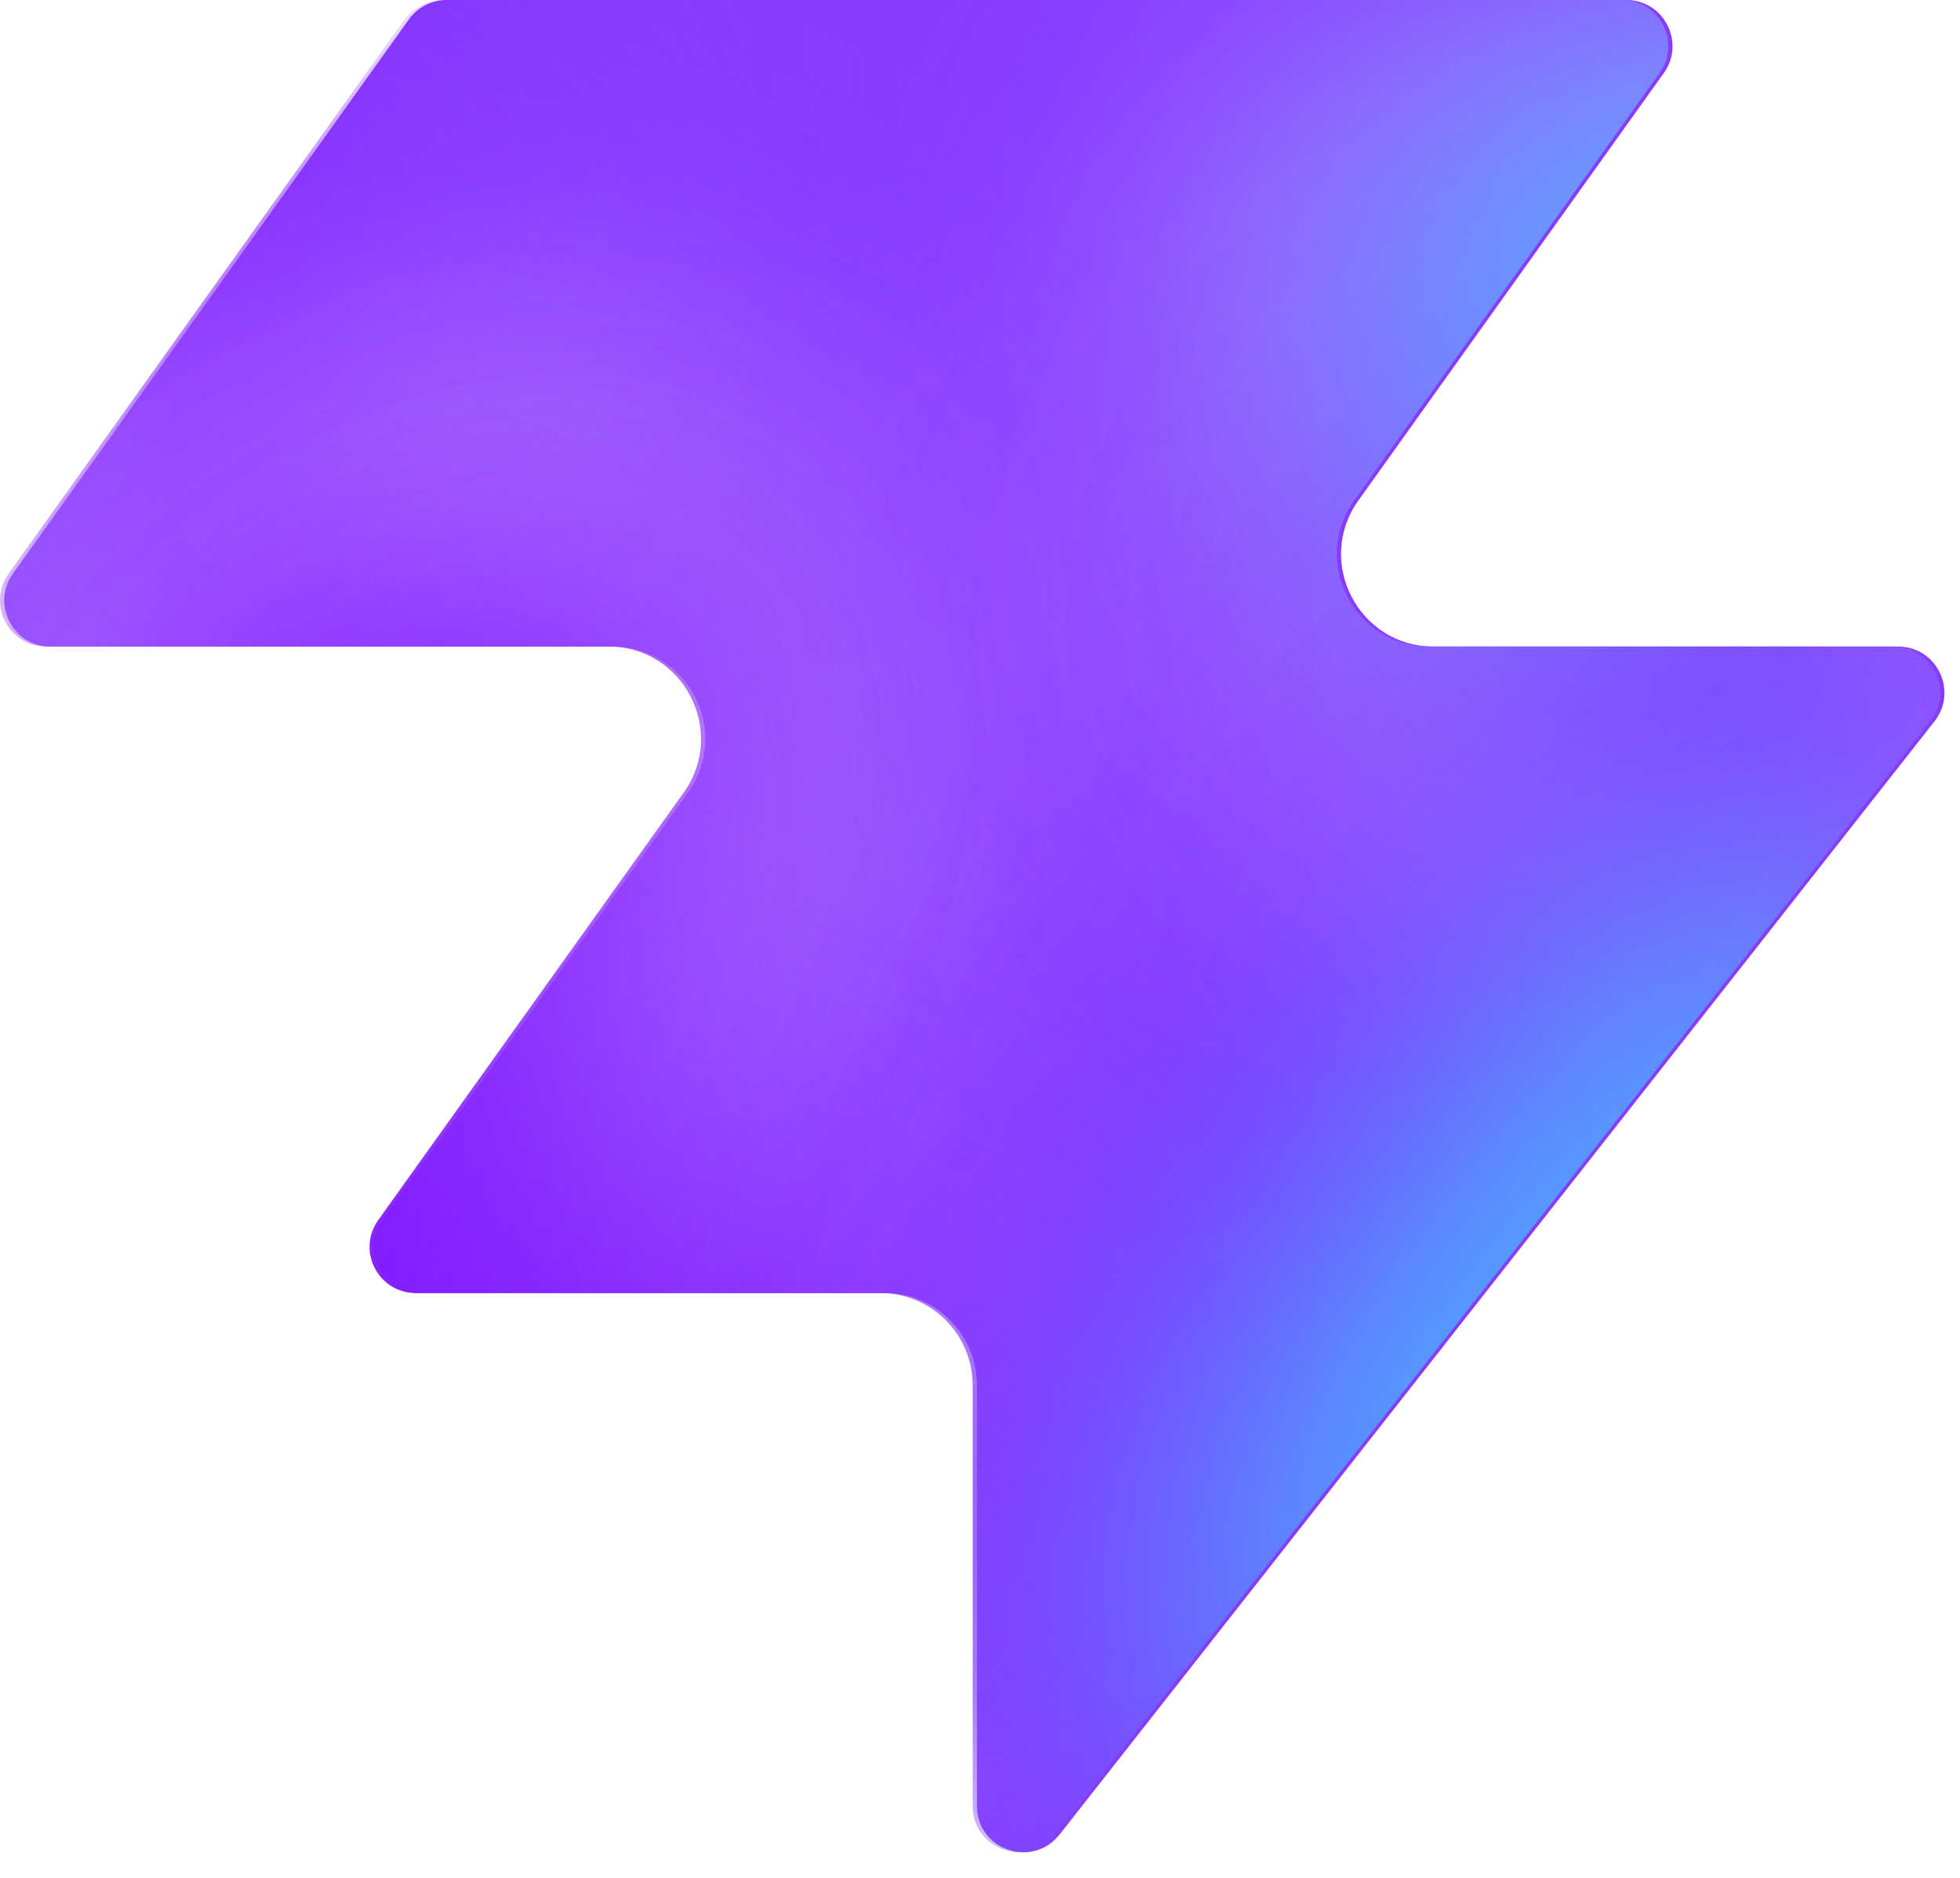
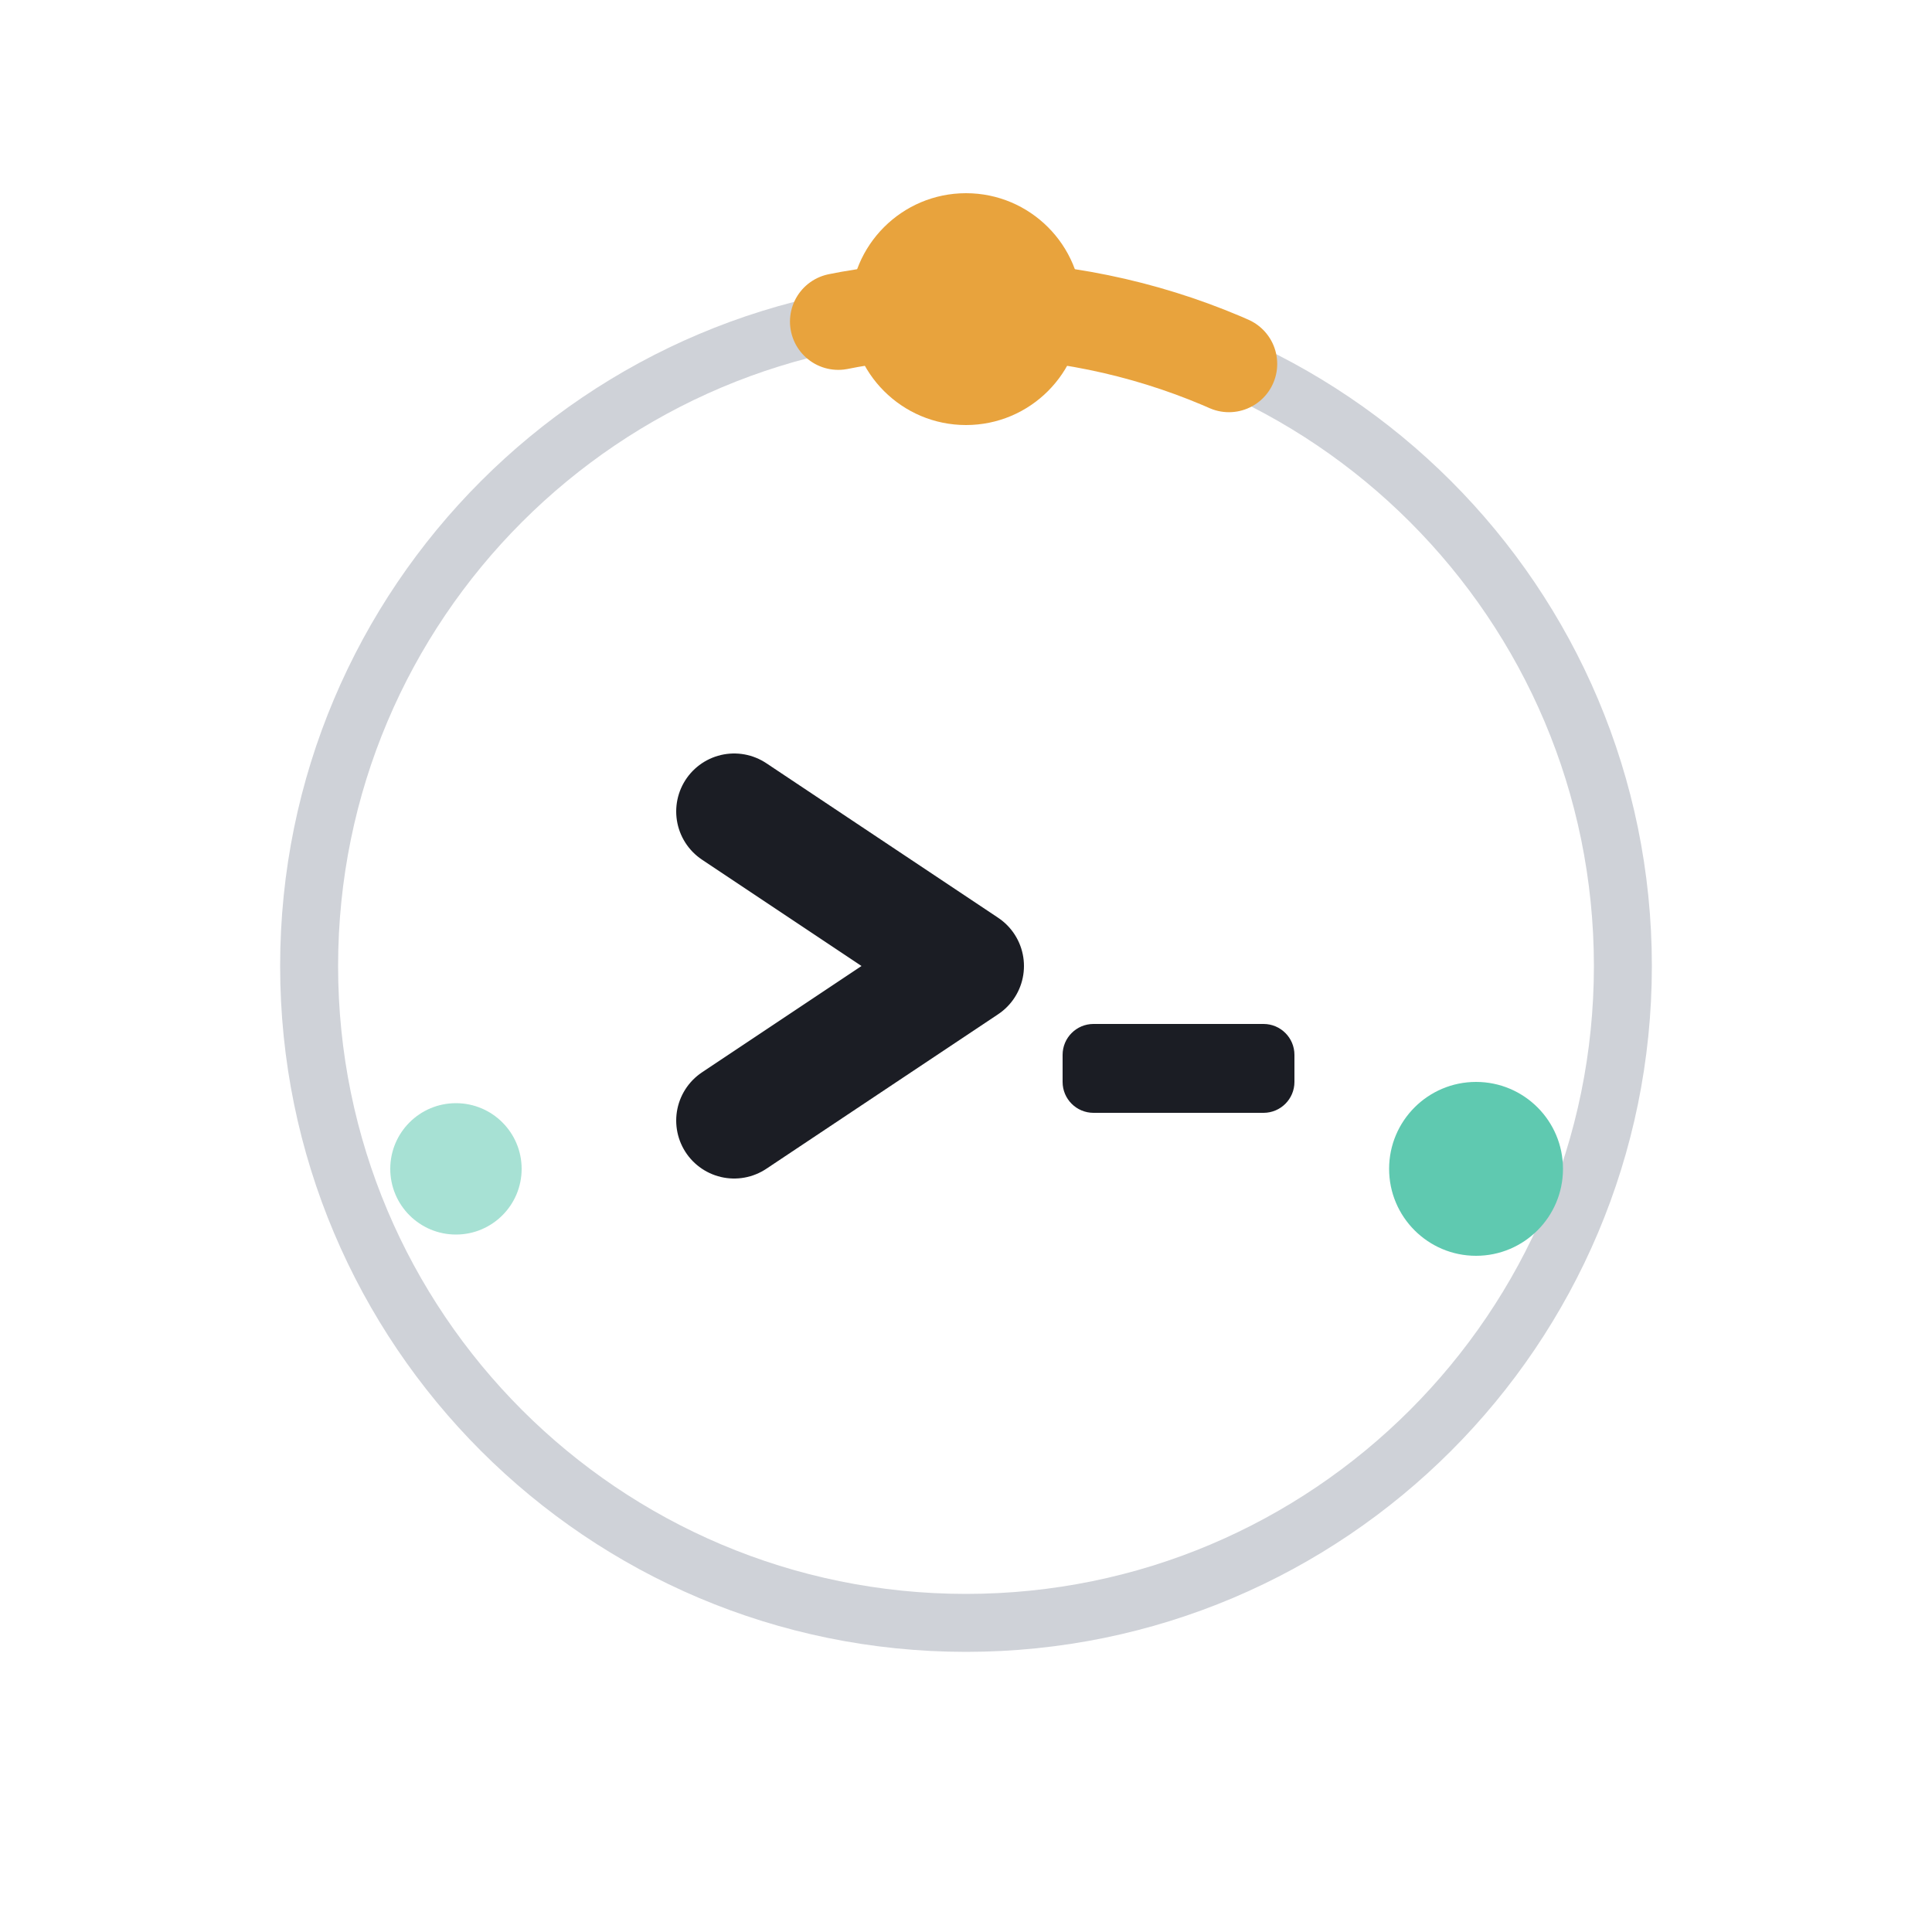
- <svg xmlns="http://www.w3.org/2000/svg" width="48" height="46" fill="none" viewBox="0 0 48 46">
-   <path fill="#863bff" d="M25.946 44.938c-.664.845-2.021.375-2.021-.698V33.937a2.26 2.26 0 0 0-2.262-2.262H10.287c-.92 0-1.456-1.04-.92-1.788l7.48-10.471c1.07-1.497 0-3.578-1.842-3.578H1.237c-.92 0-1.456-1.04-.92-1.788L10.013.474c.214-.297.556-.474.92-.474h28.894c.92 0 1.456 1.04.92 1.788l-7.48 10.471c-1.07 1.498 0 3.579 1.842 3.579h11.377c.943 0 1.473 1.088.89 1.83L25.947 44.94z" style="fill:#863bff;fill:color(display-p3 .525 .23 1);fill-opacity:1" />
-   <mask id="a" width="48" height="46" x="0" y="0" maskUnits="userSpaceOnUse" style="mask-type:alpha">
-     <path fill="#000" d="M25.842 44.938c-.664.844-2.021.375-2.021-.698V33.937a2.26 2.26 0 0 0-2.262-2.262H10.183c-.92 0-1.456-1.04-.92-1.788l7.48-10.471c1.07-1.498 0-3.579-1.842-3.579H1.133c-.92 0-1.456-1.04-.92-1.787L9.91.473c.214-.297.556-.474.92-.474h28.894c.92 0 1.456 1.04.92 1.788l-7.48 10.471c-1.07 1.498 0 3.578 1.842 3.578h11.377c.943 0 1.473 1.088.89 1.832L25.843 44.94z" style="fill:#000;fill-opacity:1" />
-   </mask>
-   <g mask="url(#a)">
-     <g filter="url(#b)">
-       <ellipse cx="5.508" cy="14.704" fill="#ede6ff" rx="5.508" ry="14.704" style="fill:#ede6ff;fill:color(display-p3 .927 .903 1);fill-opacity:1" transform="matrix(.00324 1 1 -.00324 -4.47 31.516)" />
-     </g>
-     <g filter="url(#c)">
-       <ellipse cx="10.399" cy="29.851" fill="#ede6ff" rx="10.399" ry="29.851" style="fill:#ede6ff;fill:color(display-p3 .927 .903 1);fill-opacity:1" transform="matrix(.00324 1 1 -.00324 -39.328 7.883)" />
-     </g>
-     <g filter="url(#d)">
-       <ellipse cx="5.508" cy="30.487" fill="#7e14ff" rx="5.508" ry="30.487" style="fill:#7e14ff;fill:color(display-p3 .492 .077 1);fill-opacity:1" transform="rotate(89.814 -25.913 -14.639)scale(1 -1)" />
-     </g>
-     <g filter="url(#e)">
-       <ellipse cx="5.508" cy="30.599" fill="#7e14ff" rx="5.508" ry="30.599" style="fill:#7e14ff;fill:color(display-p3 .492 .077 1);fill-opacity:1" transform="rotate(89.814 -32.644 -3.334)scale(1 -1)" />
-     </g>
-     <g filter="url(#f)">
-       <ellipse cx="5.508" cy="30.599" fill="#7e14ff" rx="5.508" ry="30.599" style="fill:#7e14ff;fill:color(display-p3 .492 .077 1);fill-opacity:1" transform="matrix(.00324 1 1 -.00324 -34.34 30.47)" />
-     </g>
-     <g filter="url(#g)">
-       <ellipse cx="14.072" cy="22.078" fill="#ede6ff" rx="14.072" ry="22.078" style="fill:#ede6ff;fill:color(display-p3 .927 .903 1);fill-opacity:1" transform="rotate(93.35 24.506 48.493)scale(-1 1)" />
-     </g>
-     <g filter="url(#h)">
-       <ellipse cx="3.47" cy="21.501" fill="#7e14ff" rx="3.47" ry="21.501" style="fill:#7e14ff;fill:color(display-p3 .492 .077 1);fill-opacity:1" transform="rotate(89.009 28.708 47.59)scale(-1 1)" />
-     </g>
-     <g filter="url(#i)">
-       <ellipse cx="3.47" cy="21.501" fill="#7e14ff" rx="3.47" ry="21.501" style="fill:#7e14ff;fill:color(display-p3 .492 .077 1);fill-opacity:1" transform="rotate(89.009 28.708 47.59)scale(-1 1)" />
-     </g>
-     <g filter="url(#j)">
-       <ellipse cx=".387" cy="8.972" fill="#7e14ff" rx="4.407" ry="29.108" style="fill:#7e14ff;fill:color(display-p3 .492 .077 1);fill-opacity:1" transform="rotate(39.51 .387 8.972)" />
-     </g>
-     <g filter="url(#k)">
-       <ellipse cx="47.523" cy="-6.092" fill="#7e14ff" rx="4.407" ry="29.108" style="fill:#7e14ff;fill:color(display-p3 .492 .077 1);fill-opacity:1" transform="rotate(37.892 47.523 -6.092)" />
-     </g>
-     <g filter="url(#l)">
-       <ellipse cx="41.412" cy="6.333" fill="#47bfff" rx="5.971" ry="9.665" style="fill:#47bfff;fill:color(display-p3 .28 .748 1);fill-opacity:1" transform="rotate(37.892 41.412 6.333)" />
-     </g>
-     <g filter="url(#m)">
-       <ellipse cx="-1.879" cy="38.332" fill="#7e14ff" rx="4.407" ry="29.108" style="fill:#7e14ff;fill:color(display-p3 .492 .077 1);fill-opacity:1" transform="rotate(37.892 -1.88 38.332)" />
-     </g>
-     <g filter="url(#n)">
-       <ellipse cx="-1.879" cy="38.332" fill="#7e14ff" rx="4.407" ry="29.108" style="fill:#7e14ff;fill:color(display-p3 .492 .077 1);fill-opacity:1" transform="rotate(37.892 -1.88 38.332)" />
-     </g>
-     <g filter="url(#o)">
-       <ellipse cx="35.651" cy="29.907" fill="#7e14ff" rx="4.407" ry="29.108" style="fill:#7e14ff;fill:color(display-p3 .492 .077 1);fill-opacity:1" transform="rotate(37.892 35.651 29.907)" />
-     </g>
-     <g filter="url(#p)">
-       <ellipse cx="38.418" cy="32.4" fill="#47bfff" rx="5.971" ry="15.297" style="fill:#47bfff;fill:color(display-p3 .28 .748 1);fill-opacity:1" transform="rotate(37.892 38.418 32.4)" />
-     </g>
-   </g>
-   <defs>
-     <filter id="b" width="60.045" height="41.654" x="-19.77" y="16.149" color-interpolation-filters="sRGB" filterUnits="userSpaceOnUse">
-       <feFlood flood-opacity="0" result="BackgroundImageFix" />
-       <feBlend in="SourceGraphic" in2="BackgroundImageFix" result="shape" />
-       <feGaussianBlur result="effect1_foregroundBlur_2002_17158" stdDeviation="7.659" />
-     </filter>
-     <filter id="c" width="90.34" height="51.437" x="-54.613" y="-7.533" color-interpolation-filters="sRGB" filterUnits="userSpaceOnUse">
-       <feFlood flood-opacity="0" result="BackgroundImageFix" />
-       <feBlend in="SourceGraphic" in2="BackgroundImageFix" result="shape" />
-       <feGaussianBlur result="effect1_foregroundBlur_2002_17158" stdDeviation="7.659" />
-     </filter>
-     <filter id="d" width="79.355" height="29.4" x="-49.64" y="2.03" color-interpolation-filters="sRGB" filterUnits="userSpaceOnUse">
-       <feFlood flood-opacity="0" result="BackgroundImageFix" />
-       <feBlend in="SourceGraphic" in2="BackgroundImageFix" result="shape" />
-       <feGaussianBlur result="effect1_foregroundBlur_2002_17158" stdDeviation="4.596" />
-     </filter>
-     <filter id="e" width="79.579" height="29.4" x="-45.045" y="20.029" color-interpolation-filters="sRGB" filterUnits="userSpaceOnUse">
-       <feFlood flood-opacity="0" result="BackgroundImageFix" />
-       <feBlend in="SourceGraphic" in2="BackgroundImageFix" result="shape" />
-       <feGaussianBlur result="effect1_foregroundBlur_2002_17158" stdDeviation="4.596" />
-     </filter>
-     <filter id="f" width="79.579" height="29.4" x="-43.513" y="21.178" color-interpolation-filters="sRGB" filterUnits="userSpaceOnUse">
-       <feFlood flood-opacity="0" result="BackgroundImageFix" />
-       <feBlend in="SourceGraphic" in2="BackgroundImageFix" result="shape" />
-       <feGaussianBlur result="effect1_foregroundBlur_2002_17158" stdDeviation="4.596" />
-     </filter>
-     <filter id="g" width="74.749" height="58.852" x="15.756" y="-17.901" color-interpolation-filters="sRGB" filterUnits="userSpaceOnUse">
-       <feFlood flood-opacity="0" result="BackgroundImageFix" />
-       <feBlend in="SourceGraphic" in2="BackgroundImageFix" result="shape" />
-       <feGaussianBlur result="effect1_foregroundBlur_2002_17158" stdDeviation="7.659" />
-     </filter>
-     <filter id="h" width="61.377" height="25.362" x="23.548" y="2.284" color-interpolation-filters="sRGB" filterUnits="userSpaceOnUse">
-       <feFlood flood-opacity="0" result="BackgroundImageFix" />
-       <feBlend in="SourceGraphic" in2="BackgroundImageFix" result="shape" />
-       <feGaussianBlur result="effect1_foregroundBlur_2002_17158" stdDeviation="4.596" />
-     </filter>
-     <filter id="i" width="61.377" height="25.362" x="23.548" y="2.284" color-interpolation-filters="sRGB" filterUnits="userSpaceOnUse">
-       <feFlood flood-opacity="0" result="BackgroundImageFix" />
-       <feBlend in="SourceGraphic" in2="BackgroundImageFix" result="shape" />
-       <feGaussianBlur result="effect1_foregroundBlur_2002_17158" stdDeviation="4.596" />
-     </filter>
-     <filter id="j" width="56.045" height="63.649" x="-27.636" y="-22.853" color-interpolation-filters="sRGB" filterUnits="userSpaceOnUse">
-       <feFlood flood-opacity="0" result="BackgroundImageFix" />
-       <feBlend in="SourceGraphic" in2="BackgroundImageFix" result="shape" />
-       <feGaussianBlur result="effect1_foregroundBlur_2002_17158" stdDeviation="4.596" />
-     </filter>
-     <filter id="k" width="54.814" height="64.646" x="20.116" y="-38.415" color-interpolation-filters="sRGB" filterUnits="userSpaceOnUse">
-       <feFlood flood-opacity="0" result="BackgroundImageFix" />
-       <feBlend in="SourceGraphic" in2="BackgroundImageFix" result="shape" />
-       <feGaussianBlur result="effect1_foregroundBlur_2002_17158" stdDeviation="4.596" />
-     </filter>
-     <filter id="l" width="33.541" height="35.313" x="24.641" y="-11.323" color-interpolation-filters="sRGB" filterUnits="userSpaceOnUse">
-       <feFlood flood-opacity="0" result="BackgroundImageFix" />
-       <feBlend in="SourceGraphic" in2="BackgroundImageFix" result="shape" />
-       <feGaussianBlur result="effect1_foregroundBlur_2002_17158" stdDeviation="4.596" />
-     </filter>
-     <filter id="m" width="54.814" height="64.646" x="-29.286" y="6.009" color-interpolation-filters="sRGB" filterUnits="userSpaceOnUse">
-       <feFlood flood-opacity="0" result="BackgroundImageFix" />
-       <feBlend in="SourceGraphic" in2="BackgroundImageFix" result="shape" />
-       <feGaussianBlur result="effect1_foregroundBlur_2002_17158" stdDeviation="4.596" />
-     </filter>
-     <filter id="n" width="54.814" height="64.646" x="-29.286" y="6.009" color-interpolation-filters="sRGB" filterUnits="userSpaceOnUse">
-       <feFlood flood-opacity="0" result="BackgroundImageFix" />
-       <feBlend in="SourceGraphic" in2="BackgroundImageFix" result="shape" />
-       <feGaussianBlur result="effect1_foregroundBlur_2002_17158" stdDeviation="4.596" />
-     </filter>
-     <filter id="o" width="54.814" height="64.646" x="8.244" y="-2.416" color-interpolation-filters="sRGB" filterUnits="userSpaceOnUse">
-       <feFlood flood-opacity="0" result="BackgroundImageFix" />
-       <feBlend in="SourceGraphic" in2="BackgroundImageFix" result="shape" />
-       <feGaussianBlur result="effect1_foregroundBlur_2002_17158" stdDeviation="4.596" />
-     </filter>
-     <filter id="p" width="39.409" height="43.623" x="18.713" y="10.588" color-interpolation-filters="sRGB" filterUnits="userSpaceOnUse">
-       <feFlood flood-opacity="0" result="BackgroundImageFix" />
-       <feBlend in="SourceGraphic" in2="BackgroundImageFix" result="shape" />
-       <feGaussianBlur result="effect1_foregroundBlur_2002_17158" stdDeviation="4.596" />
-     </filter>
-   </defs>
+ <svg xmlns="http://www.w3.org/2000/svg" viewBox="0 0 100 100">
+   <circle cx="50" cy="50" r="34" fill="none" stroke="#cfd2d8" stroke-width="3" />
+   <circle cx="50" cy="50" r="34" fill="none" stroke="#e8a33d" stroke-width="5" stroke-dasharray="14 193" stroke-linecap="round" transform="rotate(-90 50 50)" />
+   <circle cx="50" cy="16" r="6" fill="#e8a33d" />
+   <circle cx="76.4" cy="60.5" r="4.5" fill="#5fc9b0" />
+   <circle cx="23.6" cy="60.5" r="3.4" fill="#5fc9b0" opacity="0.55" />
+   <path d="M 38 42 L 50 50 L 38 58" fill="none" stroke="#1b1d24" stroke-width="6" stroke-linecap="round" stroke-linejoin="round" />
+   <rect x="55" y="53" width="12" height="4.6" rx="1.6" fill="#1b1d24" />
</svg>
